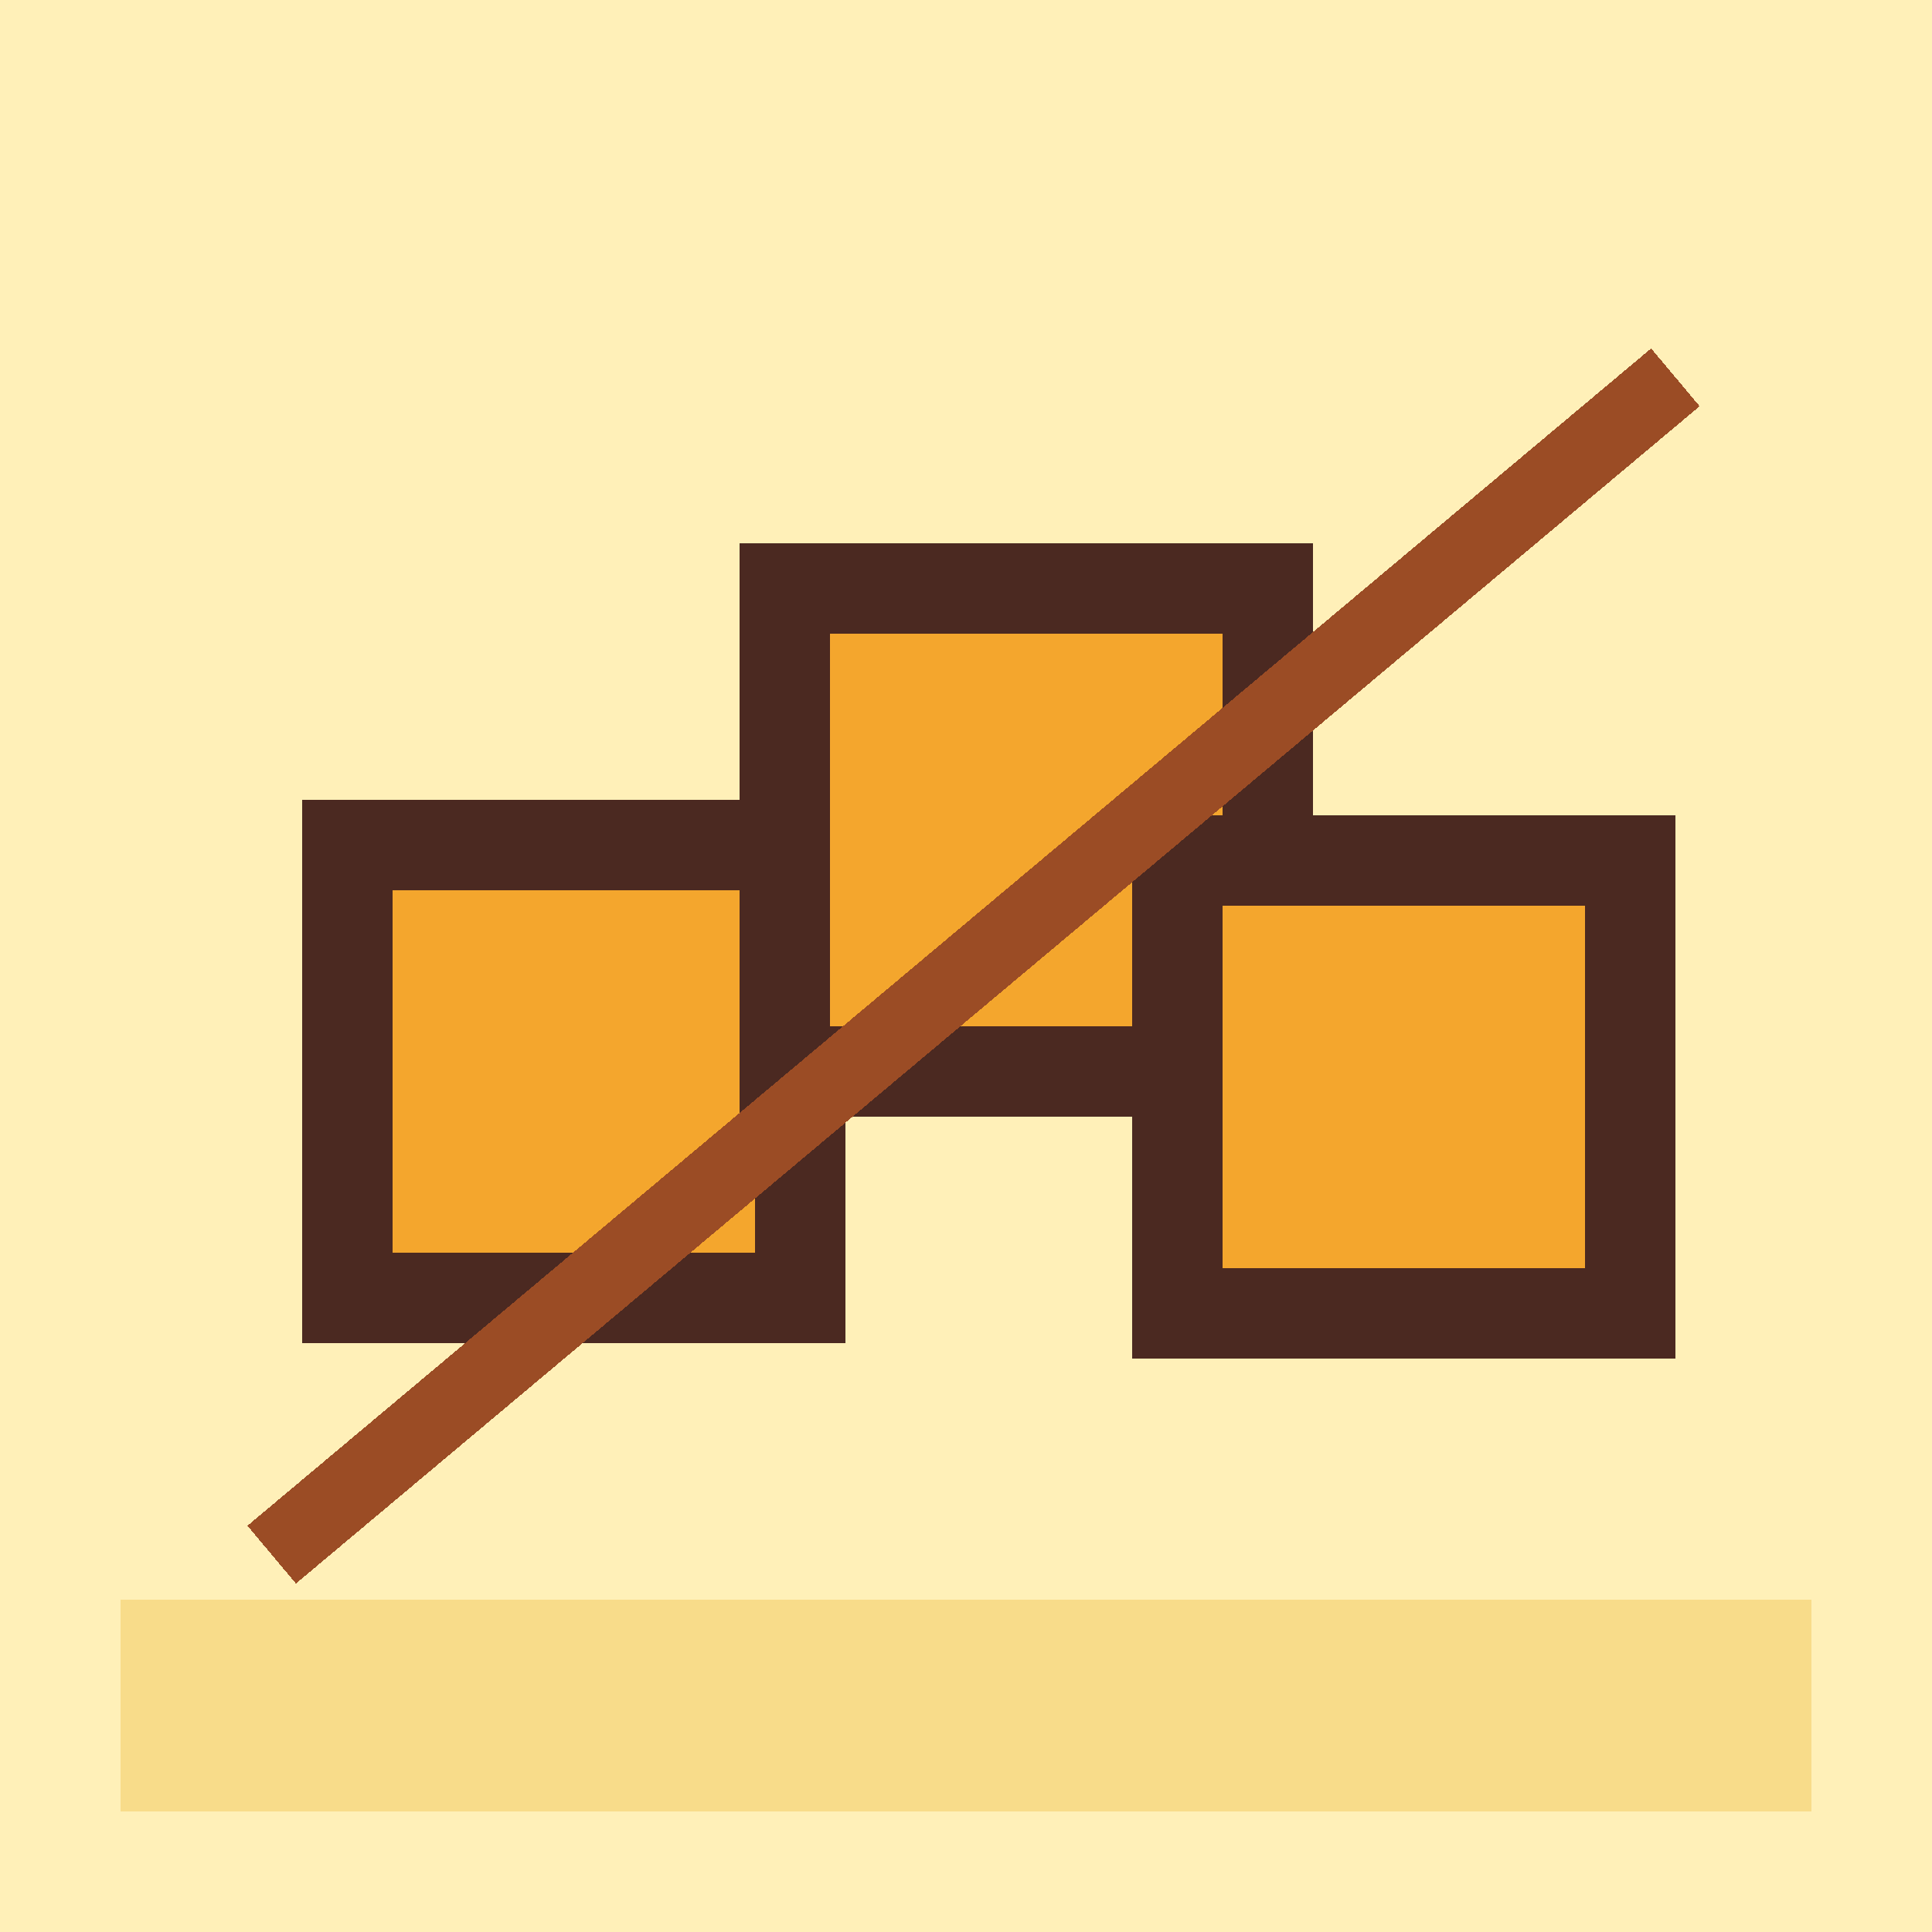
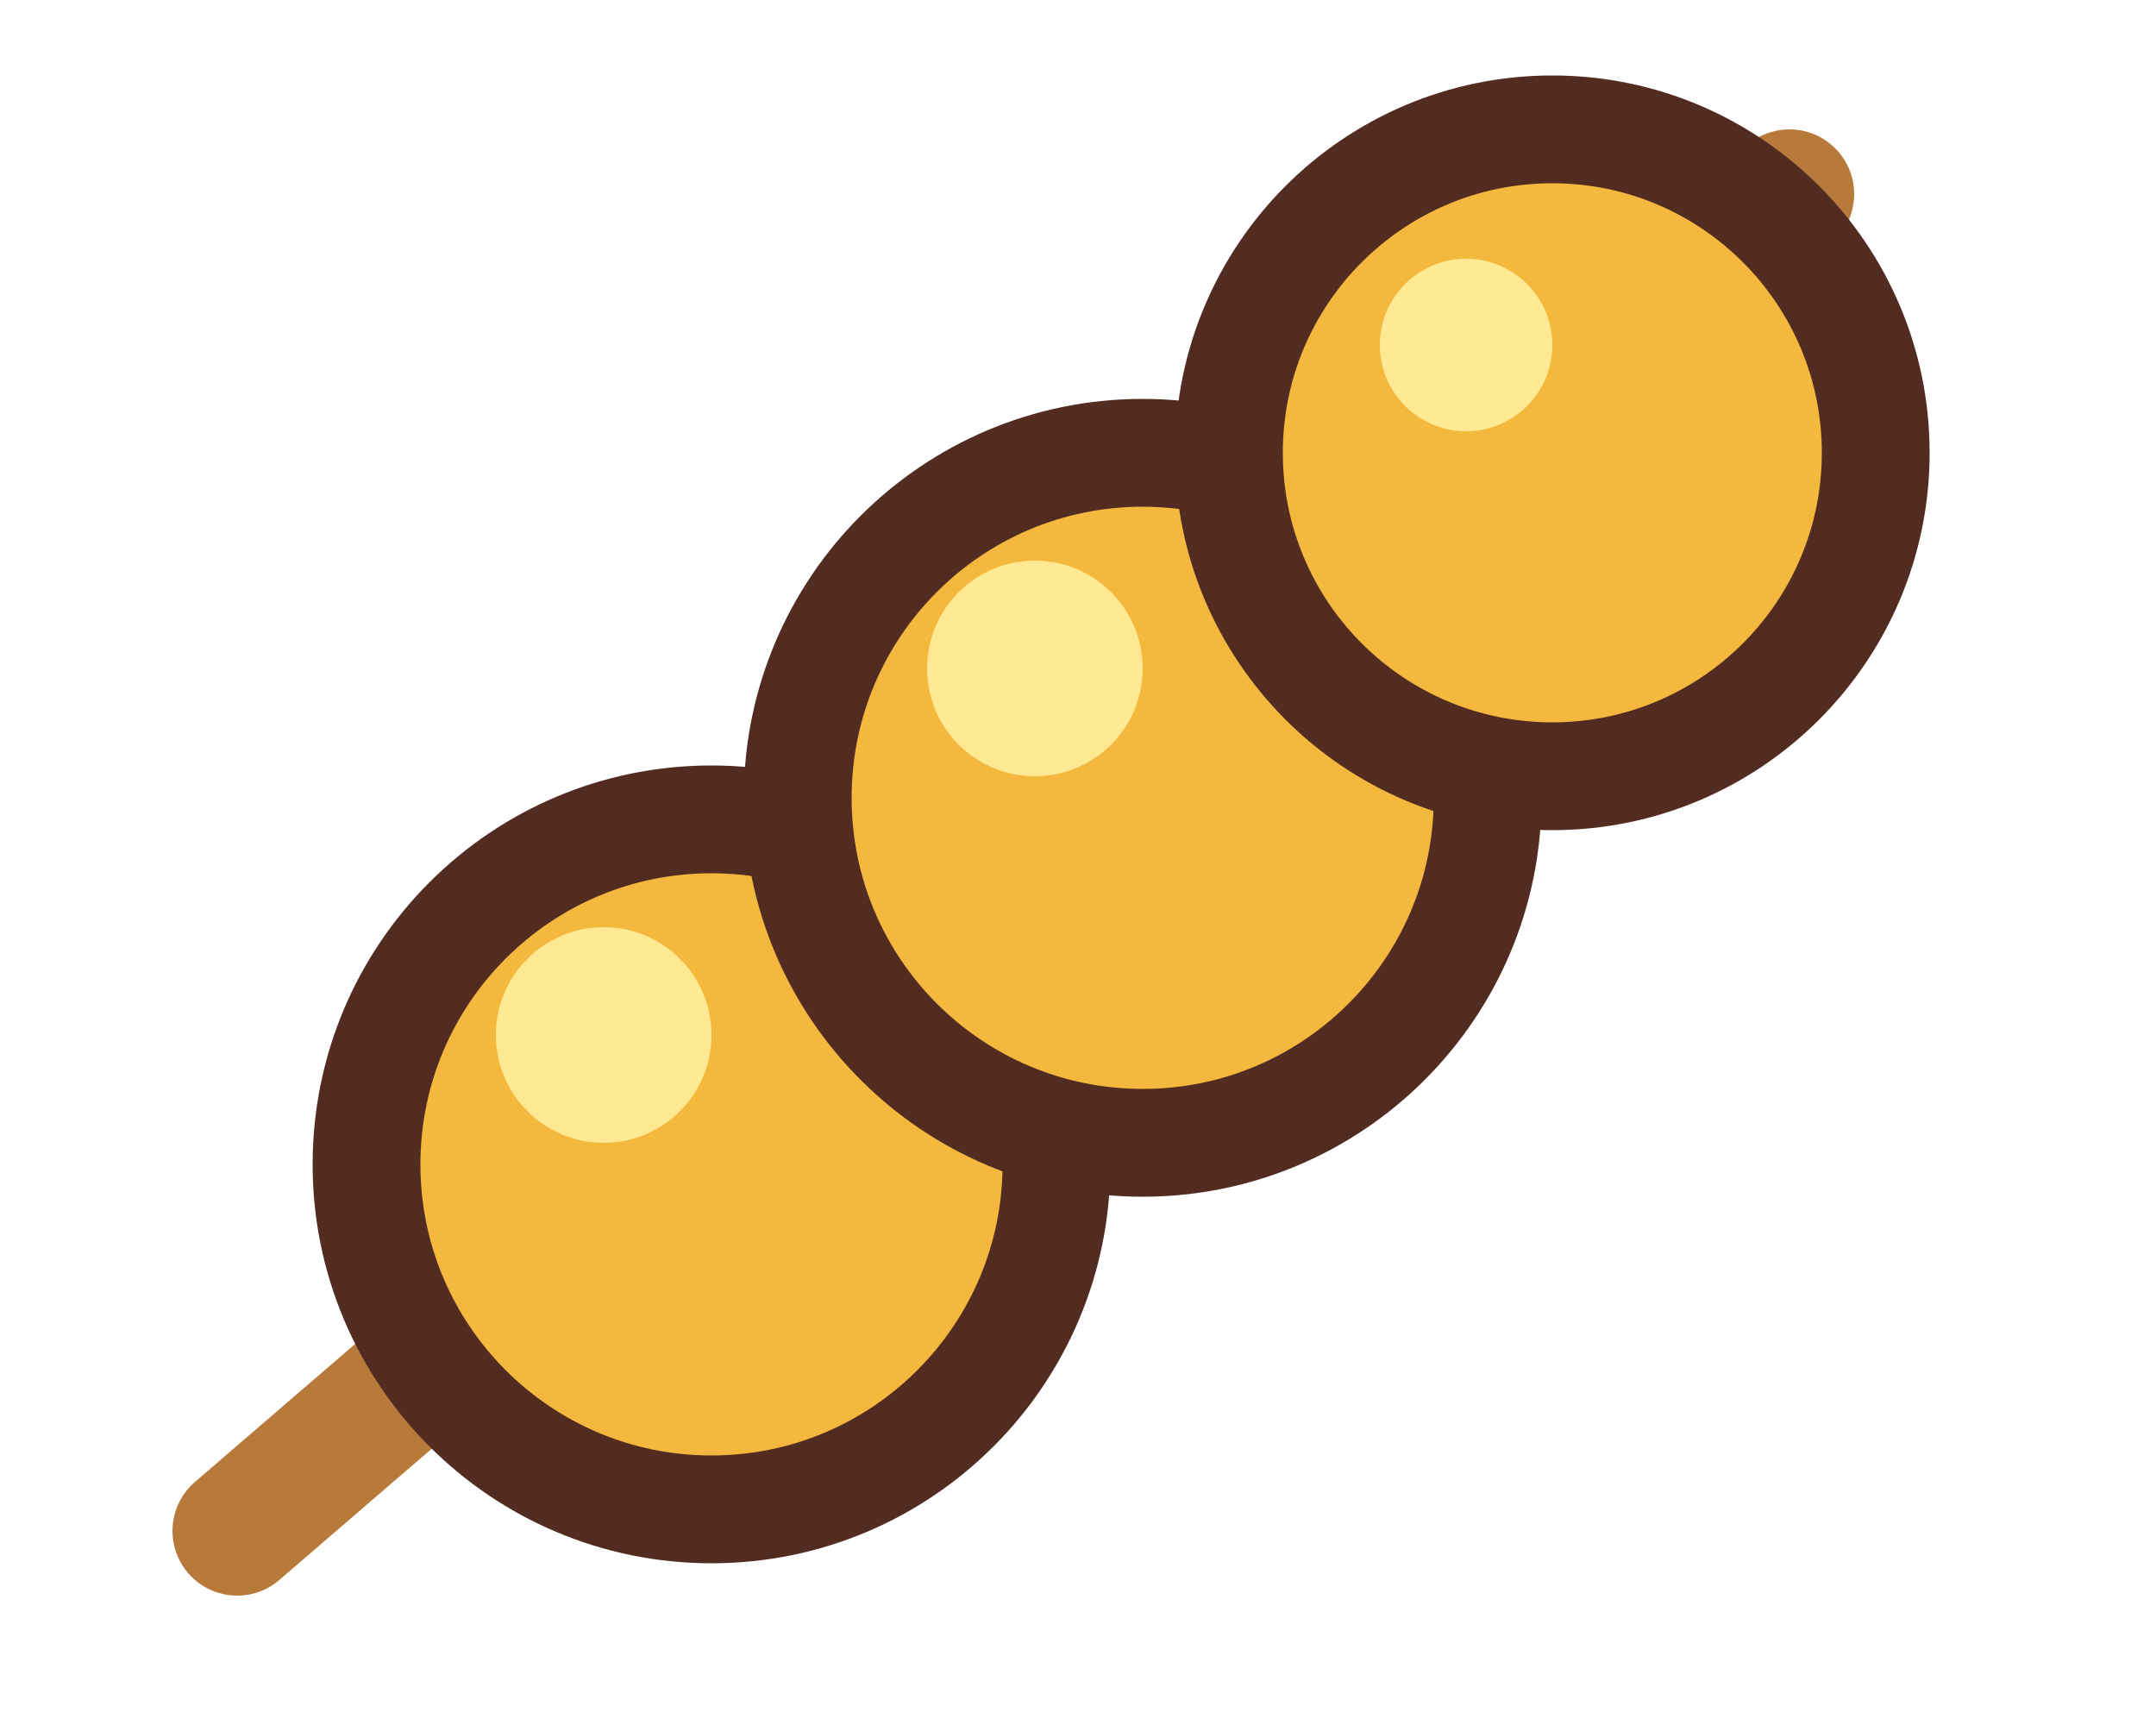
- <svg xmlns="http://www.w3.org/2000/svg" viewBox="0 0 128 128" shape-rendering="crispEdges">
-   <path fill="#fff0b8" d="M0 0h128v128H0z" />
-   <path fill="#f8dc8a" d="M8 106h112v14H8z" />
-   <g fill="#f4a62d" stroke="#4b2921" stroke-width="6">
-     <path d="M23 56h30v30H23z" />
-     <path d="M52 39h32v32H52z" />
-     <path d="M78 57h30v30H78z" />
+ <svg xmlns="http://www.w3.org/2000/svg" viewBox="0 0 100 80">
+   <path d="M11 71L83 9" stroke="#b87a3b" stroke-width="6" stroke-linecap="round" />
+   <g fill="#f5b83e" stroke="#532c21" stroke-width="5">
+     <circle cx="33" cy="54" r="16" />
+     <circle cx="53" cy="37" r="16" />
+     <circle cx="72" cy="21" r="15" />
  </g>
-   <path stroke="#9b4c25" stroke-width="5" d="M18 103L111 25" />
+   <g fill="#ffe993">
+     <circle cx="28" cy="48" r="5" />
+     <circle cx="48" cy="31" r="5" />
+     <circle cx="68" cy="16" r="4" />
+   </g>
</svg>
